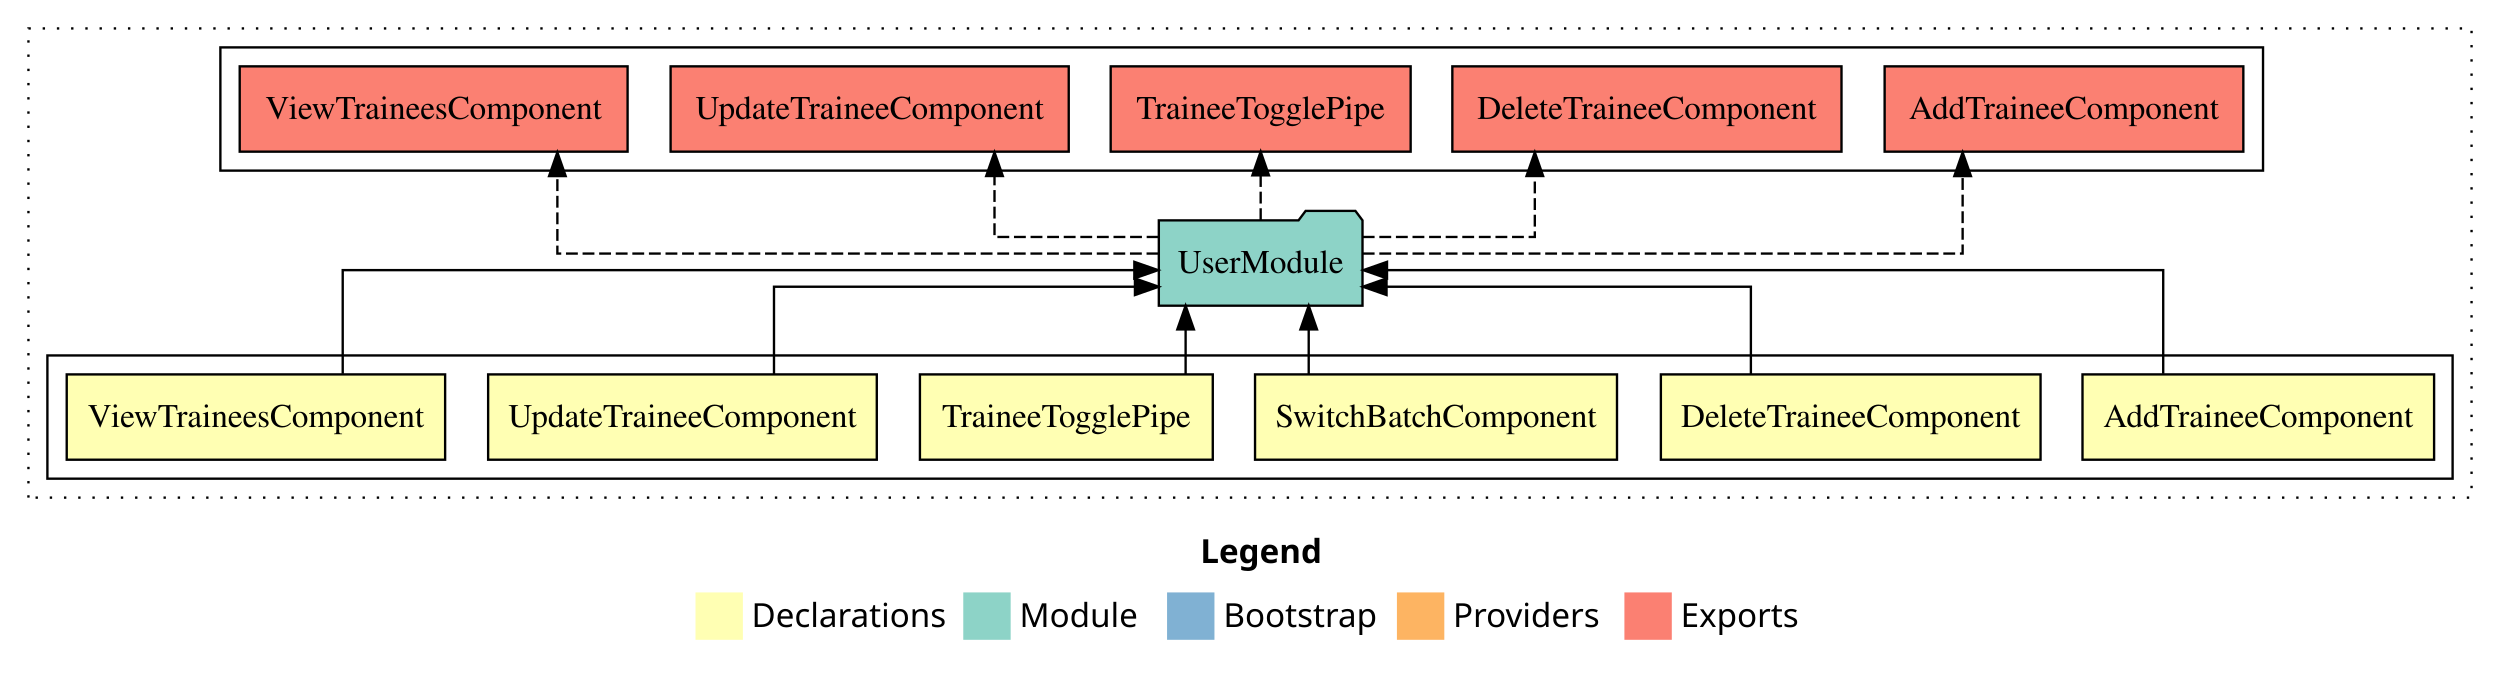
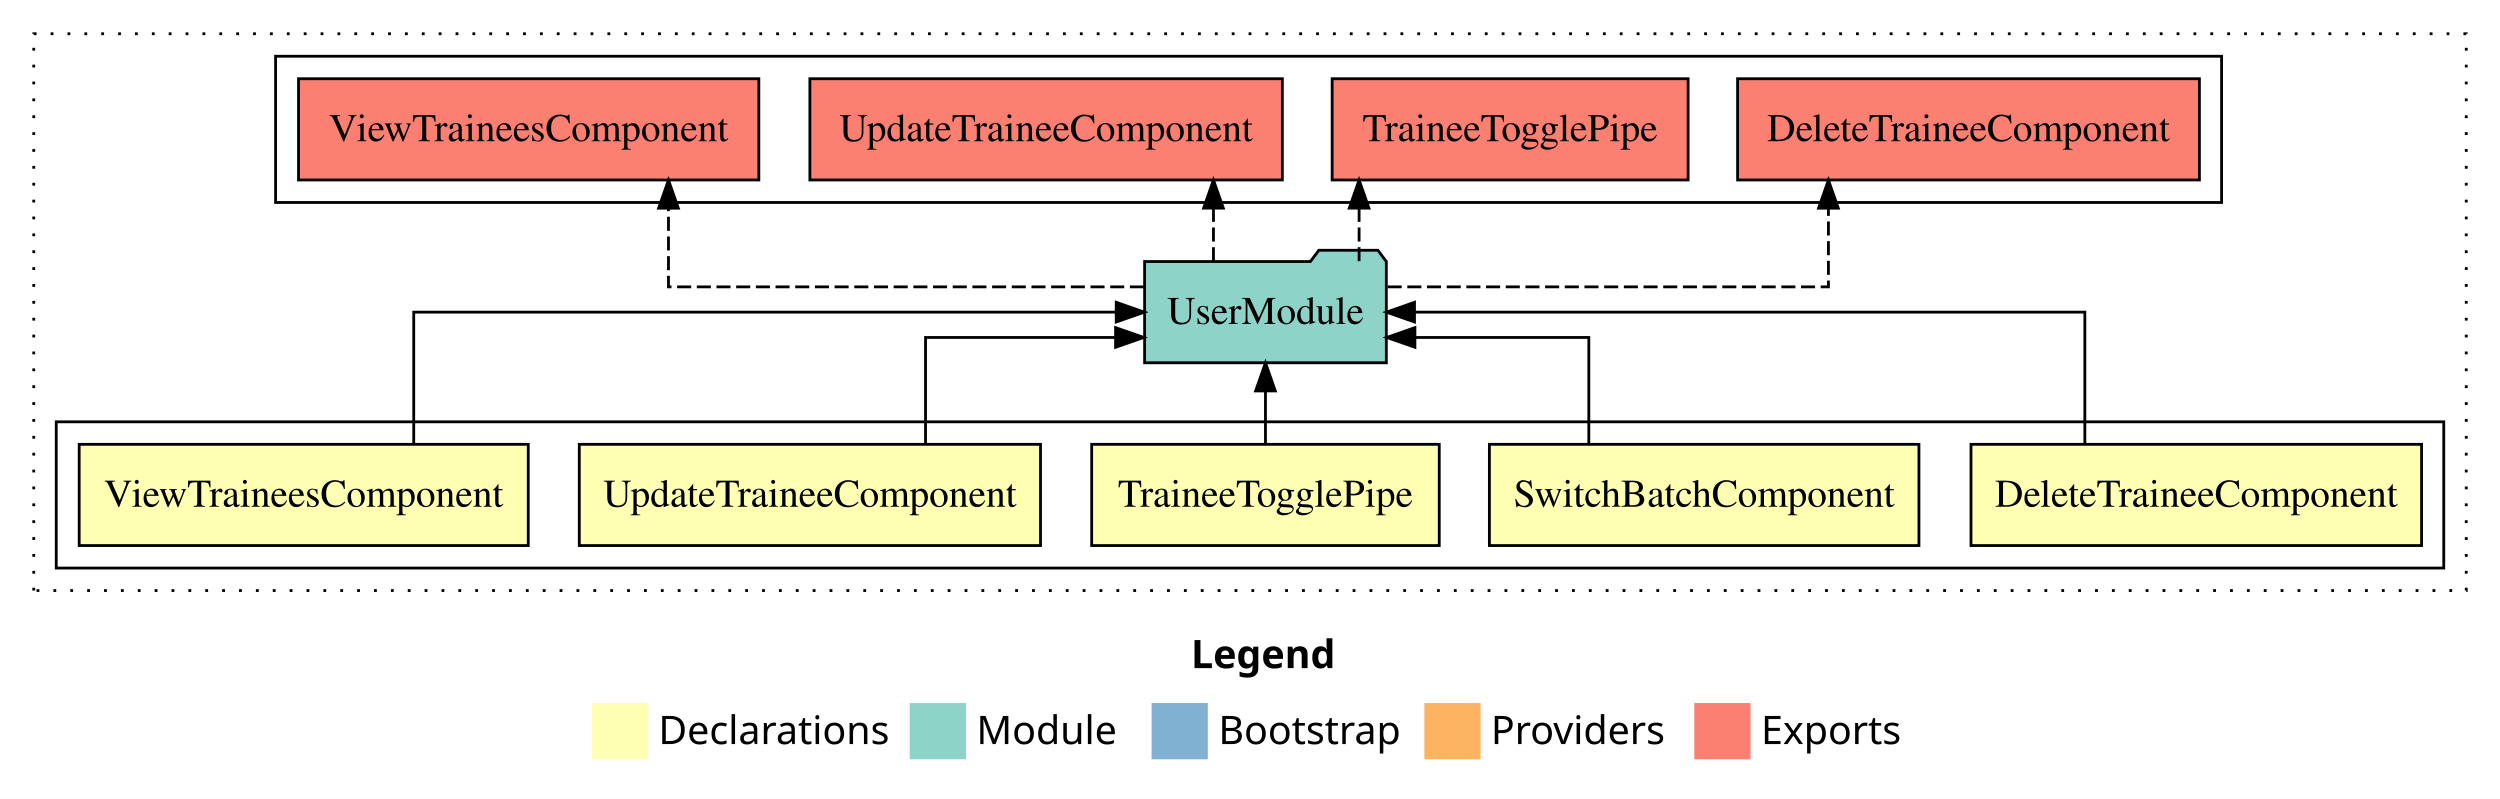
- <svg xmlns="http://www.w3.org/2000/svg" width="1055pt" height="284pt" viewBox="0.00 0.00 1055.00 284.00">
+ <svg xmlns="http://www.w3.org/2000/svg" width="889pt" height="284pt" viewBox="0.00 0.00 889.00 284.00">
  <g id="graph0" class="graph" transform="scale(1 1) rotate(0) translate(4 280)">
-     <polygon fill="#ffffff" stroke="transparent" points="-4,4 -4,-280 1051,-280 1051,4 -4,4" />
-     <text text-anchor="start" x="502.509" y="-42.4" font-family="sans-serif" font-weight="bold" font-size="14.00" fill="#000000">Legend</text>
-     <polygon fill="#ffffb3" stroke="transparent" points="289.5,-10 289.5,-30 309.5,-30 309.5,-10 289.5,-10" />
-     <text text-anchor="start" x="313.129" y="-15.4" font-family="sans-serif" font-size="14.00" fill="#000000">  Declarations</text>
-     <polygon fill="#8dd3c7" stroke="transparent" points="402.5,-10 402.5,-30 422.5,-30 422.5,-10 402.5,-10" />
-     <text text-anchor="start" x="426.225" y="-15.4" font-family="sans-serif" font-size="14.00" fill="#000000">  Module</text>
-     <polygon fill="#80b1d3" stroke="transparent" points="488.5,-10 488.5,-30 508.5,-30 508.5,-10 488.5,-10" />
-     <text text-anchor="start" x="512.281" y="-15.4" font-family="sans-serif" font-size="14.00" fill="#000000">  Bootstrap</text>
-     <polygon fill="#fdb462" stroke="transparent" points="585.5,-10 585.5,-30 605.5,-30 605.5,-10 585.5,-10" />
-     <text text-anchor="start" x="609.173" y="-15.4" font-family="sans-serif" font-size="14.00" fill="#000000">  Providers</text>
-     <polygon fill="#fb8072" stroke="transparent" points="681.5,-10 681.5,-30 701.5,-30 701.5,-10 681.5,-10" />
-     <text text-anchor="start" x="705.226" y="-15.4" font-family="sans-serif" font-size="14.00" fill="#000000">  Exports</text>
+     <polygon fill="#ffffff" stroke="transparent" points="-4,4 -4,-280 885,-280 885,4 -4,4" />
+     <text text-anchor="start" x="419.509" y="-42.4" font-family="sans-serif" font-weight="bold" font-size="14.00" fill="#000000">Legend</text>
+     <polygon fill="#ffffb3" stroke="transparent" points="206.5,-10 206.5,-30 226.5,-30 226.5,-10 206.5,-10" />
+     <text text-anchor="start" x="230.129" y="-15.4" font-family="sans-serif" font-size="14.00" fill="#000000">  Declarations</text>
+     <polygon fill="#8dd3c7" stroke="transparent" points="319.5,-10 319.5,-30 339.5,-30 339.5,-10 319.5,-10" />
+     <text text-anchor="start" x="343.225" y="-15.4" font-family="sans-serif" font-size="14.00" fill="#000000">  Module</text>
+     <polygon fill="#80b1d3" stroke="transparent" points="405.5,-10 405.5,-30 425.5,-30 425.5,-10 405.5,-10" />
+     <text text-anchor="start" x="429.281" y="-15.4" font-family="sans-serif" font-size="14.00" fill="#000000">  Bootstrap</text>
+     <polygon fill="#fdb462" stroke="transparent" points="502.5,-10 502.5,-30 522.5,-30 522.5,-10 502.5,-10" />
+     <text text-anchor="start" x="526.173" y="-15.4" font-family="sans-serif" font-size="14.00" fill="#000000">  Providers</text>
+     <polygon fill="#fb8072" stroke="transparent" points="598.5,-10 598.5,-30 618.5,-30 618.5,-10 598.5,-10" />
+     <text text-anchor="start" x="622.226" y="-15.4" font-family="sans-serif" font-size="14.00" fill="#000000">  Exports</text>
    <g id="clust1" class="cluster">
-       <polygon fill="none" stroke="#000000" stroke-dasharray="1,5" points="8,-70 8,-268 1039,-268 1039,-70 8,-70" />
+       <polygon fill="none" stroke="#000000" stroke-dasharray="1,5" points="8,-70 8,-268 873,-268 873,-70 8,-70" />
    </g>
    <g id="clust2" class="cluster">
-       <polygon fill="none" stroke="#000000" points="16,-78 16,-130 1031,-130 1031,-78 16,-78" />
+       <polygon fill="none" stroke="#000000" points="16,-78 16,-130 865,-130 865,-78 16,-78" />
    </g>
-     <g id="clust10" class="cluster">
-       <polygon fill="none" stroke="#000000" points="89,-208 89,-260 951,-260 951,-208 89,-208" />
+     <g id="clust9" class="cluster">
+       <polygon fill="none" stroke="#000000" points="94,-208 94,-260 786,-260 786,-208 94,-208" />
    </g>
    <g id="node1" class="node">
-       <polygon fill="#ffffb3" stroke="#000000" points="1023.187,-122 874.813,-122 874.813,-86 1023.187,-86 1023.187,-122" />
-       <text text-anchor="middle" x="949" y="-99.8" font-family="Times,serif" font-size="14.00" fill="#000000">AddTraineeComponent</text>
-     </g>
-     <g id="node7" class="node">
-       <polygon fill="#8dd3c7" stroke="#000000" points="570.976,-187 567.976,-191 546.976,-191 543.976,-187 485.024,-187 485.024,-151 570.976,-151 570.976,-187" />
-       <text text-anchor="middle" x="528" y="-164.8" font-family="Times,serif" font-size="14.00" fill="#000000">UserModule</text>
-     </g>
-     <g id="edge1" class="edge">
-       <path fill="none" stroke="#000000" d="M908.875,-122.267C908.875,-140.555 908.875,-166 908.875,-166 908.875,-166 581.32,-166 581.32,-166" />
-       <polygon fill="#000000" stroke="#000000" points="581.32,-162.5 571.32,-166 581.32,-169.5 581.32,-162.5" />
-     </g>
-     <g id="node2" class="node">
      <polygon fill="#ffffb3" stroke="#000000" points="857.112,-122 696.888,-122 696.888,-86 857.112,-86 857.112,-122" />
      <text text-anchor="middle" x="777" y="-99.8" font-family="Times,serif" font-size="14.00" fill="#000000">DeleteTraineeComponent</text>
    </g>
-     <g id="edge2" class="edge">
-       <path fill="none" stroke="#000000" d="M734.875,-122.009C734.875,-138.049 734.875,-159 734.875,-159 734.875,-159 581.116,-159 581.116,-159" />
-       <polygon fill="#000000" stroke="#000000" points="581.116,-155.5 571.116,-159 581.116,-162.5 581.116,-155.5" />
+     <g id="node6" class="node">
+       <polygon fill="#8dd3c7" stroke="#000000" points="488.976,-187 485.976,-191 464.976,-191 461.976,-187 403.024,-187 403.024,-151 488.976,-151 488.976,-187" />
+       <text text-anchor="middle" x="446" y="-164.8" font-family="Times,serif" font-size="14.00" fill="#000000">UserModule</text>
    </g>
-     <g id="node3" class="node">
+     <g id="edge1" class="edge">
+       <path fill="none" stroke="#000000" d="M737.375,-122.106C737.375,-141.339 737.375,-169 737.375,-169 737.375,-169 498.993,-169 498.993,-169" />
+       <polygon fill="#000000" stroke="#000000" points="498.993,-165.5 488.993,-169 498.993,-172.5 498.993,-165.5" />
+     </g>
+     <g id="node2" class="node">
      <polygon fill="#ffffb3" stroke="#000000" points="678.374,-122 525.626,-122 525.626,-86 678.374,-86 678.374,-122" />
      <text text-anchor="middle" x="602" y="-99.8" font-family="Times,serif" font-size="14.00" fill="#000000">SwitchBatchComponent</text>
    </g>
-     <g id="edge3" class="edge">
-       <path fill="none" stroke="#000000" d="M548.276,-122.106C548.276,-122.106 548.276,-140.991 548.276,-140.991" />
-       <polygon fill="#000000" stroke="#000000" points="544.776,-140.991 548.276,-150.991 551.776,-140.991 544.776,-140.991" />
+     <g id="edge2" class="edge">
+       <path fill="none" stroke="#000000" d="M560.98,-122.027C560.98,-138.398 560.98,-160 560.98,-160 560.98,-160 499.141,-160 499.141,-160" />
+       <polygon fill="#000000" stroke="#000000" points="499.141,-156.5 489.141,-160 499.141,-163.5 499.141,-156.5" />
    </g>
-     <g id="node4" class="node">
+     <g id="node3" class="node">
      <polygon fill="#ffffb3" stroke="#000000" points="507.793,-122 384.207,-122 384.207,-86 507.793,-86 507.793,-122" />
      <text text-anchor="middle" x="446" y="-99.8" font-family="Times,serif" font-size="14.00" fill="#000000">TraineeTogglePipe</text>
    </g>
-     <g id="edge4" class="edge">
-       <path fill="none" stroke="#000000" d="M496.329,-122.106C496.329,-122.106 496.329,-140.991 496.329,-140.991" />
-       <polygon fill="#000000" stroke="#000000" points="492.829,-140.991 496.329,-150.991 499.829,-140.991 492.829,-140.991" />
+     <g id="edge3" class="edge">
+       <path fill="none" stroke="#000000" d="M446,-122.106C446,-122.106 446,-140.991 446,-140.991" />
+       <polygon fill="#000000" stroke="#000000" points="442.5,-140.991 446,-150.991 449.5,-140.991 442.5,-140.991" />
    </g>
-     <g id="node5" class="node">
+     <g id="node4" class="node">
      <polygon fill="#ffffb3" stroke="#000000" points="366.007,-122 201.993,-122 201.993,-86 366.007,-86 366.007,-122" />
      <text text-anchor="middle" x="284" y="-99.8" font-family="Times,serif" font-size="14.00" fill="#000000">UpdateTraineeComponent</text>
    </g>
-     <g id="edge5" class="edge">
-       <path fill="none" stroke="#000000" d="M322.625,-122.009C322.625,-138.049 322.625,-159 322.625,-159 322.625,-159 474.947,-159 474.947,-159" />
-       <polygon fill="#000000" stroke="#000000" points="474.947,-162.5 484.947,-159 474.947,-155.5 474.947,-162.5" />
+     <g id="edge4" class="edge">
+       <path fill="none" stroke="#000000" d="M325.125,-122.027C325.125,-138.398 325.125,-160 325.125,-160 325.125,-160 392.703,-160 392.703,-160" />
+       <polygon fill="#000000" stroke="#000000" points="392.703,-163.5 402.703,-160 392.703,-156.5 392.703,-163.5" />
    </g>
-     <g id="node6" class="node">
+     <g id="node5" class="node">
      <polygon fill="#ffffb3" stroke="#000000" points="183.843,-122 24.157,-122 24.157,-86 183.843,-86 183.843,-122" />
      <text text-anchor="middle" x="104" y="-99.8" font-family="Times,serif" font-size="14.00" fill="#000000">ViewTraineesComponent</text>
    </g>
+     <g id="edge5" class="edge">
+       <path fill="none" stroke="#000000" d="M143.125,-122.106C143.125,-141.339 143.125,-169 143.125,-169 143.125,-169 392.927,-169 392.927,-169" />
+       <polygon fill="#000000" stroke="#000000" points="392.927,-172.5 402.927,-169 392.927,-165.5 392.927,-172.5" />
+     </g>
+     <g id="node7" class="node">
+       <polygon fill="#fb8072" stroke="#000000" points="778.112,-252 613.888,-252 613.888,-216 778.112,-216 778.112,-252" />
+       <text text-anchor="middle" x="696" y="-229.8" font-family="Times,serif" font-size="14.00" fill="#000000">DeleteTraineeComponent </text>
+     </g>
    <g id="edge6" class="edge">
-       <path fill="none" stroke="#000000" d="M140.625,-122.267C140.625,-140.555 140.625,-166 140.625,-166 140.625,-166 474.691,-166 474.691,-166" />
-       <polygon fill="#000000" stroke="#000000" points="474.691,-169.5 484.691,-166 474.691,-162.5 474.691,-169.5" />
+       <path fill="none" stroke="#000000" stroke-dasharray="5,2" d="M489.438,-178C548.316,-178 646.191,-178 646.191,-178 646.191,-178 646.191,-205.973 646.191,-205.973" />
+       <polygon fill="#000000" stroke="#000000" points="642.691,-205.973 646.191,-215.973 649.691,-205.973 642.691,-205.973" />
    </g>
    <g id="node8" class="node">
-       <polygon fill="#fb8072" stroke="#000000" points="942.687,-252 791.313,-252 791.313,-216 942.687,-216 942.687,-252" />
-       <text text-anchor="middle" x="867" y="-229.8" font-family="Times,serif" font-size="14.00" fill="#000000">AddTraineeComponent </text>
+       <polygon fill="#fb8072" stroke="#000000" points="596.293,-252 469.707,-252 469.707,-216 596.293,-216 596.293,-252" />
+       <text text-anchor="middle" x="533" y="-229.8" font-family="Times,serif" font-size="14.00" fill="#000000">TraineeTogglePipe </text>
    </g>
    <g id="edge7" class="edge">
-       <path fill="none" stroke="#000000" stroke-dasharray="5,2" d="M571.075,-173C653.234,-173 824.231,-173 824.231,-173 824.231,-173 824.231,-205.698 824.231,-205.698" />
-       <polygon fill="#000000" stroke="#000000" points="820.731,-205.698 824.231,-215.698 827.731,-205.698 820.731,-205.698" />
+       <path fill="none" stroke="#000000" stroke-dasharray="5,2" d="M479.296,-187.106C479.296,-187.106 479.296,-205.991 479.296,-205.991" />
+       <polygon fill="#000000" stroke="#000000" points="475.796,-205.991 479.296,-215.991 482.796,-205.991 475.796,-205.991" />
    </g>
    <g id="node9" class="node">
-       <polygon fill="#fb8072" stroke="#000000" points="773.112,-252 608.888,-252 608.888,-216 773.112,-216 773.112,-252" />
-       <text text-anchor="middle" x="691" y="-229.8" font-family="Times,serif" font-size="14.00" fill="#000000">DeleteTraineeComponent </text>
+       <polygon fill="#fb8072" stroke="#000000" points="452.006,-252 283.994,-252 283.994,-216 452.006,-216 452.006,-252" />
+       <text text-anchor="middle" x="368" y="-229.8" font-family="Times,serif" font-size="14.00" fill="#000000">UpdateTraineeComponent </text>
    </g>
    <g id="edge8" class="edge">
-       <path fill="none" stroke="#000000" stroke-dasharray="5,2" d="M571.079,-180C603.971,-180 643.691,-180 643.691,-180 643.691,-180 643.691,-205.718 643.691,-205.718" />
-       <polygon fill="#000000" stroke="#000000" points="640.191,-205.718 643.691,-215.718 647.191,-205.718 640.191,-205.718" />
+       <path fill="none" stroke="#000000" stroke-dasharray="5,2" d="M427.508,-187.106C427.508,-187.106 427.508,-205.991 427.508,-205.991" />
+       <polygon fill="#000000" stroke="#000000" points="424.008,-205.991 427.508,-215.991 431.008,-205.991 424.008,-205.991" />
    </g>
    <g id="node10" class="node">
-       <polygon fill="#fb8072" stroke="#000000" points="591.293,-252 464.707,-252 464.707,-216 591.293,-216 591.293,-252" />
-       <text text-anchor="middle" x="528" y="-229.8" font-family="Times,serif" font-size="14.00" fill="#000000">TraineeTogglePipe </text>
+       <polygon fill="#fb8072" stroke="#000000" points="265.843,-252 102.157,-252 102.157,-216 265.843,-216 265.843,-252" />
+       <text text-anchor="middle" x="184" y="-229.8" font-family="Times,serif" font-size="14.00" fill="#000000">ViewTraineesComponent </text>
    </g>
    <g id="edge9" class="edge">
-       <path fill="none" stroke="#000000" stroke-dasharray="5,2" d="M528,-187.106C528,-187.106 528,-205.991 528,-205.991" />
-       <polygon fill="#000000" stroke="#000000" points="524.5,-205.991 528,-215.991 531.5,-205.991 524.5,-205.991" />
-     </g>
-     <g id="node11" class="node">
-       <polygon fill="#fb8072" stroke="#000000" points="447.006,-252 278.994,-252 278.994,-216 447.006,-216 447.006,-252" />
-       <text text-anchor="middle" x="363" y="-229.8" font-family="Times,serif" font-size="14.00" fill="#000000">UpdateTraineeComponent </text>
-     </g>
-     <g id="edge10" class="edge">
-       <path fill="none" stroke="#000000" stroke-dasharray="5,2" d="M484.895,-180C453.219,-180 415.678,-180 415.678,-180 415.678,-180 415.678,-205.718 415.678,-205.718" />
-       <polygon fill="#000000" stroke="#000000" points="412.178,-205.718 415.678,-215.718 419.178,-205.718 412.178,-205.718" />
-     </g>
-     <g id="node12" class="node">
-       <polygon fill="#fb8072" stroke="#000000" points="260.843,-252 97.157,-252 97.157,-216 260.843,-216 260.843,-252" />
-       <text text-anchor="middle" x="179" y="-229.8" font-family="Times,serif" font-size="14.00" fill="#000000">ViewTraineesComponent </text>
-     </g>
-     <g id="edge11" class="edge">
-       <path fill="none" stroke="#000000" stroke-dasharray="5,2" d="M484.844,-173C402.53,-173 231.209,-173 231.209,-173 231.209,-173 231.209,-205.698 231.209,-205.698" />
-       <polygon fill="#000000" stroke="#000000" points="227.709,-205.698 231.209,-215.698 234.709,-205.698 227.709,-205.698" />
+       <path fill="none" stroke="#000000" stroke-dasharray="5,2" d="M402.784,-178C340.713,-178 233.709,-178 233.709,-178 233.709,-178 233.709,-205.973 233.709,-205.973" />
+       <polygon fill="#000000" stroke="#000000" points="230.209,-205.973 233.709,-215.973 237.209,-205.973 230.209,-205.973" />
    </g>
  </g>
</svg>
